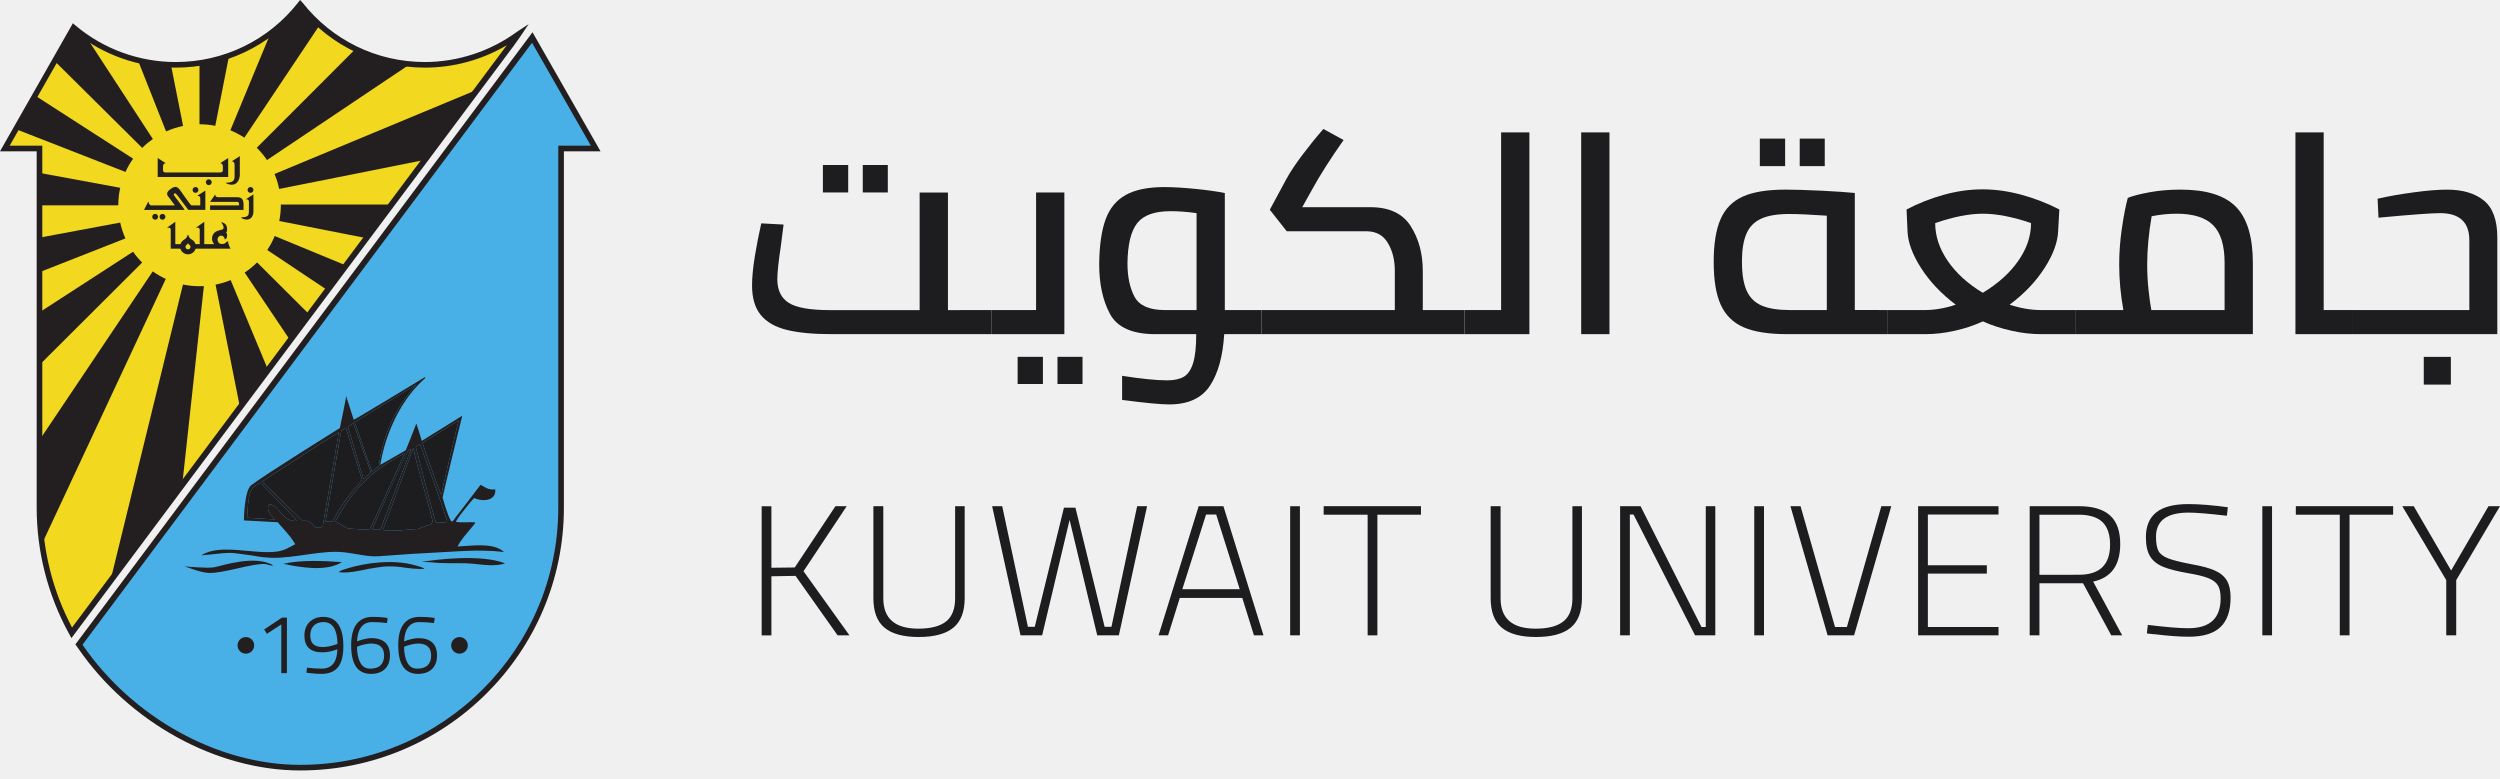
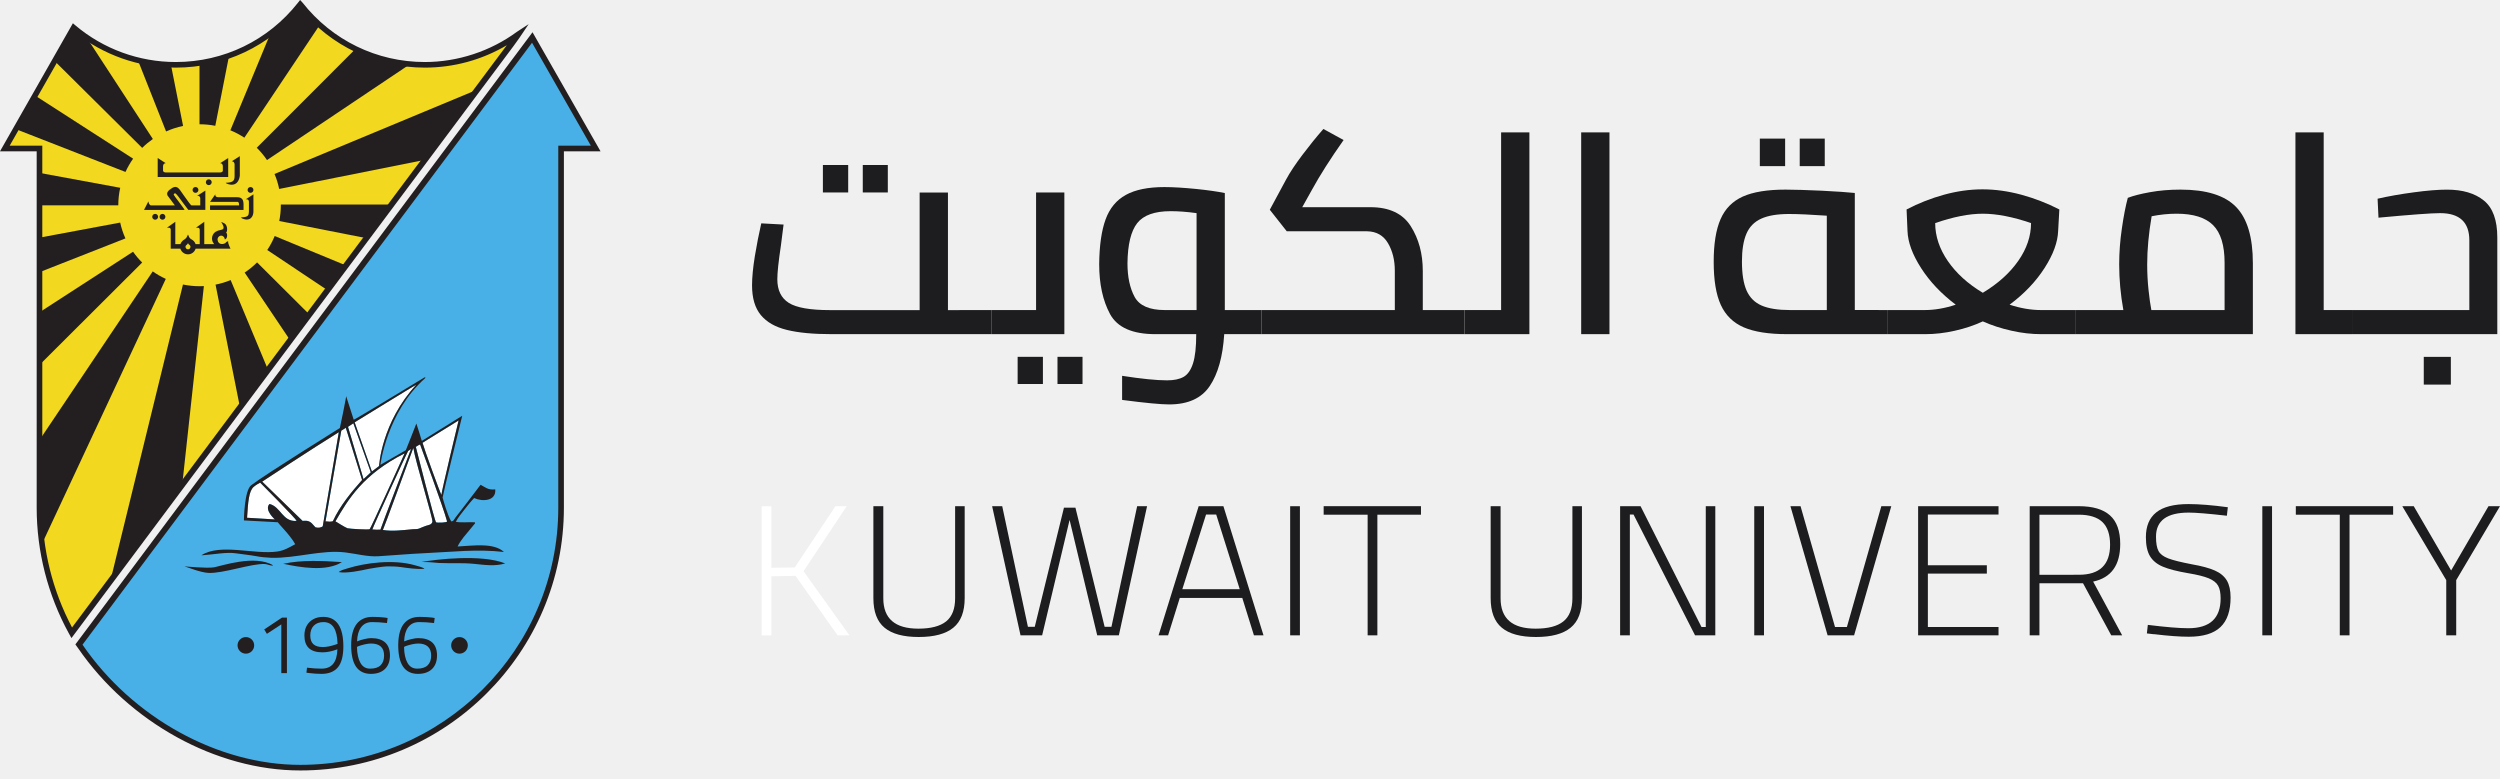
<svg xmlns="http://www.w3.org/2000/svg" width="244" height="76" viewBox="0 0 244 76" fill="none">
  <path d="M84.207 16.101H86.651V18.786H84.207V16.101ZM80.314 16.101H82.784V18.786H80.314V16.101ZM96.791 30.262V32.613H81.157C79.375 32.613 77.922 32.477 76.8 32.2C75.676 31.925 74.827 31.442 74.256 30.749C73.685 30.056 73.4 29.095 73.4 27.858C73.4 27.081 73.49 26.132 73.672 25.008C73.858 23.885 74.067 22.813 74.3 21.799L76.477 21.917L76.217 23.962C75.984 25.511 75.867 26.609 75.867 27.252C75.867 28.323 76.241 29.091 76.989 29.563C77.733 30.032 79.073 30.267 81.014 30.267H89.757V18.792H92.52V30.267L96.791 30.262Z" fill="#1d1d1f" />
  <path d="M103.211 34.826H105.654V37.479H103.211V34.826ZM99.321 34.826H101.788V37.479H99.321V34.826ZM103.881 18.786V32.613H96.791V30.262H101.121V18.786H103.881Z" fill="#1d1d1f" />
  <path d="M110.738 28.976C111.205 29.832 112.182 30.261 113.675 30.261H116.785V20.801C115.834 20.67 114.99 20.611 114.255 20.611C112.685 20.611 111.596 21.002 110.986 21.784C110.376 22.569 110.062 23.872 110.041 25.7C110.041 27.027 110.275 28.118 110.738 28.976ZM123.118 32.614H119.485C119.347 34.789 118.878 36.478 118.073 37.674C117.272 38.872 115.95 39.472 114.111 39.472C113.295 39.472 111.767 39.328 109.518 39.032V36.68C111.417 36.976 112.879 37.121 113.905 37.121C114.566 37.121 115.095 37.016 115.505 36.791C115.911 36.568 116.222 36.13 116.435 35.476C116.647 34.822 116.752 33.868 116.752 32.614H112.775C110.526 32.614 109.049 31.96 108.34 30.651C107.634 29.342 107.281 27.719 107.281 25.782C107.299 23.957 107.508 22.5 107.906 21.414C108.304 20.325 108.962 19.526 109.883 19.022C110.801 18.514 112.057 18.259 113.645 18.259C114.536 18.259 115.558 18.327 116.71 18.439C117.864 18.556 118.809 18.691 119.542 18.841V30.261H123.118L123.118 32.614Z" fill="#1d1d1f" />
  <path d="M142.935 30.262V32.614H123.115V30.262H136.135V26.418C136.135 25.387 135.911 24.492 135.468 23.736C135.023 22.978 134.341 22.591 133.435 22.574H125.588L123.932 20.472L125.528 17.512C125.896 16.831 126.425 16.032 127.113 15.119C127.801 14.207 128.483 13.364 129.162 12.588L131.135 13.668C129.837 15.51 128.812 17.123 128.055 18.508L127.098 20.222H133.755C135.594 20.222 136.907 20.843 137.69 22.076C138.473 23.313 138.865 24.77 138.865 26.447V30.261L142.935 30.262Z" fill="#1d1d1f" />
  <path d="M149.269 12.921V32.613H142.936V30.261H146.509V12.921H149.269Z" fill="#1d1d1f" />
  <path d="M154.324 12.921H157.084V32.613H154.324V12.921Z" fill="#1d1d1f" />
  <path d="M175.653 13.529H178.096V16.214H175.653V13.529ZM171.759 13.529H174.229V16.214H171.759V13.529ZM170.465 28.356C170.77 29.037 171.254 29.526 171.933 29.821C172.612 30.117 173.542 30.262 174.723 30.262H178.296V21.051C176.747 20.946 175.518 20.886 174.606 20.886C173.464 20.886 172.558 21.039 171.891 21.343C171.221 21.646 170.743 22.137 170.453 22.808C170.163 23.48 170.013 24.387 170.013 25.531C170.013 26.73 170.166 27.672 170.465 28.356ZM184.253 30.261V32.613H174.406C172.621 32.613 171.215 32.389 170.192 31.949C169.164 31.506 168.419 30.779 167.953 29.762C167.486 28.749 167.256 27.347 167.256 25.559C167.256 23.807 167.477 22.42 167.923 21.398C168.368 20.372 169.095 19.637 170.103 19.182C171.11 18.733 172.495 18.506 174.259 18.506C175.109 18.506 176.284 18.546 177.773 18.611C179.265 18.69 180.351 18.759 181.029 18.834V30.255L184.253 30.261Z" fill="#1d1d1f" />
  <path d="M190.107 25.477C190.932 26.675 192.072 27.71 193.522 28.576C194.993 27.69 196.148 26.656 196.982 25.462C197.813 24.274 198.229 23.044 198.229 21.772C196.447 21.164 194.88 20.858 193.522 20.858C192.185 20.858 190.636 21.165 188.875 21.772C188.875 23.044 189.285 24.281 190.107 25.477ZM202.532 30.262V32.614H199.248C198.298 32.614 197.323 32.508 196.327 32.28C195.328 32.059 194.395 31.756 193.522 31.368C192.688 31.755 191.779 32.06 190.792 32.28C189.805 32.503 188.845 32.614 187.915 32.614H184.252V30.262H187.828C188.815 30.262 189.832 30.088 190.879 29.737C189.464 28.669 188.337 27.472 187.493 26.155C186.65 24.84 186.211 23.635 186.172 22.546L186.082 20.443C187.245 19.834 188.462 19.357 189.73 19.006C191.001 18.656 192.254 18.48 193.492 18.48C194.733 18.48 195.995 18.657 197.287 19.006C198.573 19.358 199.808 19.834 200.992 20.443L200.875 22.546C200.835 23.635 200.396 24.84 199.55 26.155C198.71 27.472 197.57 28.669 196.138 29.737C197.202 30.088 198.228 30.262 199.218 30.262H202.532Z" fill="#1d1d1f" />
  <path d="M209.695 28.286C209.782 29.107 209.874 29.766 209.973 30.262H217.12V25.645C217.12 23.948 216.746 22.725 216.002 21.978C215.254 21.23 214.067 20.857 212.44 20.857C211.606 20.857 210.795 20.949 210 21.105C209.71 22.802 209.566 24.372 209.566 25.809C209.566 26.637 209.608 27.467 209.695 28.286ZM218.238 20.196C219.333 21.319 219.88 23.153 219.88 25.699V32.612H202.533V30.26H207.24C206.968 28.749 206.833 27.266 206.833 25.809C206.833 24.647 206.921 23.471 207.097 22.281C207.267 21.093 207.461 20.1 207.674 19.309C208.2 19.107 208.918 18.922 209.842 18.756C210.76 18.59 211.753 18.506 212.82 18.506C215.338 18.506 217.144 19.069 218.238 20.196Z" fill="#1d1d1f" />
  <path d="M229.555 30.261V32.613H224.035V12.921H226.792V30.261H229.555Z" fill="#1d1d1f" />
  <path d="M236.56 34.827H239.203V37.537H236.56V34.827ZM242.427 19.574C243.3 20.281 243.737 21.486 243.737 23.18V32.614H229.557V30.262H241.007V23.458C241.007 21.689 240.056 20.802 238.157 20.802C237.305 20.802 235.298 20.953 232.14 21.245L232.053 19.395C233.1 19.154 234.275 18.945 235.585 18.772C236.891 18.594 237.971 18.508 238.823 18.508C240.354 18.508 241.557 18.864 242.427 19.574Z" fill="#1d1d1f" />
-   <path d="M77.645 56.205L75.289 56.245V62.014H74.338V49.412H75.289V55.413L77.567 55.385L81.539 49.404H82.639L78.423 55.75L82.905 62.006H81.748L77.645 56.205Z" fill="#1d1d1f" />
+   <path d="M77.645 56.205L75.289 56.245V62.014H74.338V49.412H75.289V55.413L77.567 55.385L81.539 49.404H82.639L78.423 55.75L82.905 62.006H81.748L77.645 56.205Z" fill="white" />
  <path d="M86.334 61.267C85.604 60.665 85.242 59.7 85.242 58.377V49.404H86.211V58.394C86.211 60.369 87.35 61.357 89.629 61.357C90.846 61.357 91.749 61.122 92.338 60.653C92.927 60.183 93.22 59.428 93.22 58.393V49.403H94.153V58.376C94.153 59.7 93.782 60.664 93.041 61.267C92.299 61.873 91.175 62.171 89.668 62.171C88.173 62.171 87.063 61.873 86.334 61.267Z" fill="#1d1d1f" />
  <path d="M96.832 49.404H97.816L100.325 61.178H100.992L103.841 49.551H104.963L107.813 61.178H108.477L110.986 49.404H111.954L109.2 62.009H107.089L104.392 50.745L101.713 62.009H99.604L96.832 49.404Z" fill="#1d1d1f" />
  <path d="M118.701 50.218H117.711L115.394 57.508H120.998L118.701 50.218ZM121.246 58.356H115.148L114.006 62.009H113.076L116.991 49.404H119.404L123.318 62.009H122.385L121.246 58.356Z" fill="#1d1d1f" />
  <path d="M125.92 49.407H126.871V62.009H125.92V49.407Z" fill="#1d1d1f" />
  <path d="M133.481 50.235H129.189V49.403H138.687V50.235H134.432V62.009H133.481L133.481 50.235Z" fill="#1d1d1f" />
  <path d="M146.58 61.267C145.85 60.665 145.488 59.7 145.488 58.377V49.404H146.457V58.394C146.457 60.369 147.596 61.357 149.875 61.357C151.095 61.357 151.995 61.122 152.581 60.653C153.173 60.183 153.467 59.428 153.467 58.393V49.403H154.397V58.376C154.397 59.7 154.029 60.664 153.287 61.267C152.546 61.873 151.421 62.171 149.914 62.171C148.419 62.171 147.309 61.873 146.58 61.267Z" fill="#1d1d1f" />
  <path d="M167.414 49.404V62.009H165.438L159.433 50.218H159.074V62.009H158.123V49.404H160.118L166.065 61.195H166.484V49.404H167.414Z" fill="#1d1d1f" />
  <path d="M171.215 49.407H172.166V62.009H171.215V49.407Z" fill="#1d1d1f" />
  <path d="M174.746 49.404H175.733L179.097 61.195H180.257L183.618 49.404H184.59L180.96 62.009H178.376L174.746 49.404Z" fill="#1d1d1f" />
  <path d="M188.16 50.218V55.173H193.916V55.986H188.16V61.194H195.056V62.008H187.209V49.403H195.056V50.216L188.16 50.218Z" fill="#1d1d1f" />
  <path d="M202.903 56.097C204.931 56.097 205.944 55.118 205.944 53.166C205.944 52.165 205.693 51.428 205.194 50.95C204.691 50.476 203.923 50.235 202.885 50.235H199.049V56.098L202.903 56.097ZM198.098 49.404H202.885C204.255 49.404 205.269 49.705 205.932 50.299C206.599 50.895 206.934 51.828 206.934 53.094C206.934 55.167 206.052 56.39 204.291 56.764L207.123 62.009H206.058L203.304 56.928H199.049V62.009H198.098L198.098 49.404Z" fill="#1d1d1f" />
  <path d="M210.22 61.902L209.535 61.822L209.628 60.988C211.38 61.205 212.693 61.315 213.581 61.315C215.686 61.315 216.733 60.345 216.733 58.404C216.733 57.874 216.653 57.459 216.488 57.165C216.326 56.869 216.015 56.629 215.567 56.441C215.118 56.256 214.448 56.09 213.56 55.943C212.499 55.762 211.676 55.551 211.102 55.31C210.525 55.07 210.106 54.726 209.837 54.279C209.571 53.833 209.439 53.218 209.439 52.434C209.439 51.347 209.777 50.54 210.456 50.004C211.132 49.465 212.182 49.198 213.602 49.198C214.64 49.198 215.917 49.303 217.436 49.506L217.343 50.336C215.543 50.131 214.305 50.029 213.62 50.029C211.491 50.029 210.426 50.811 210.426 52.378C210.426 53.006 210.505 53.47 210.666 53.771C210.821 54.072 211.138 54.313 211.608 54.495C212.074 54.675 212.846 54.868 213.925 55.075C214.885 55.243 215.633 55.446 216.165 55.681C216.697 55.916 217.086 56.239 217.334 56.648C217.579 57.06 217.705 57.613 217.705 58.311C217.705 59.614 217.376 60.579 216.715 61.204C216.057 61.832 215.025 62.145 213.62 62.145C212.771 62.145 211.637 62.066 210.22 61.893" fill="#1d1d1f" />
  <path d="M220.803 49.407H221.751V62.008H220.803V49.407Z" fill="#1d1d1f" />
  <path d="M228.363 50.235H224.072V49.403H233.57V50.235H229.314V62.009H228.363V50.235Z" fill="#1d1d1f" />
  <path d="M238.754 56.621L234.463 49.404H235.581L239.229 55.68L242.878 49.404H243.999L239.726 56.621V62.009H238.754L238.754 56.621Z" fill="#1d1d1f" />
  <path d="M41.465 6.327C36.533 6.384 32.14 4.022 29.316 0.432L29.308 0.423L29.299 0.432C26.476 4.022 22.086 6.327 17.154 6.327C13.357 6.327 9.88 4.96 7.19 2.693L0.475 14.494H3.856V49.557C3.856 54.039 5.024 58.249 7.069 61.902L51.058 2.985C51.058 2.985 47.268 6.26 41.465 6.327Z" fill="#F2D81F" />
  <path d="M51.88 3.535L7.631 62.811C12.19 69.659 20.443 74.923 29.306 74.923C43.365 74.923 54.761 63.567 54.761 49.557V14.494H58.143L51.88 3.535Z" fill="#49B0E7" />
  <path d="M37.764 55.279C38.169 55.273 38.68 55.286 39.098 55.343C39.864 55.451 40.562 55.559 41.43 55.524C41.337 55.375 40.667 55.219 40.492 55.168C38.402 54.564 35.63 54.933 33.907 55.477C33.594 55.578 33.263 55.642 33.059 55.836C33.827 55.985 35.228 55.69 35.968 55.524C36.169 55.477 37.385 55.286 37.764 55.279Z" fill="#231F20" />
  <path d="M27.639 55.031C29.304 55.371 31.831 55.833 33.372 54.86C31.559 54.742 29.419 54.624 27.639 55.031Z" fill="#231F20" />
  <path d="M17.994 55.276C18.339 55.368 19.545 55.874 20.339 55.915C21.771 55.992 24.528 54.984 25.861 55.05C26.139 55.067 26.404 55.251 26.669 55.184C24.924 54.103 21.593 55.238 20.923 55.365C20.25 55.492 17.994 55.276 17.994 55.276Z" fill="#231F20" />
  <path d="M41.117 54.853C41.867 54.834 42.479 54.926 42.818 54.946C43.947 54.999 45.108 54.917 46.263 55.031C47.29 55.136 48.321 55.292 49.31 54.99C47.003 54.071 42.613 54.583 41.117 54.853Z" fill="#231F20" />
-   <path d="M36.192 46.101L34.488 41.313L33.965 41.66L35.48 46.766L36.192 46.101Z" fill="#1d1d1f" />
-   <path d="M33.751 41.755C33.768 41.742 33.31 42.041 33.31 42.032C33.306 42 31.776 50.889 31.77 50.886C32.095 50.911 32.267 50.946 32.487 50.87C33.199 49.34 34.29 48.034 35.34 46.845C35.34 46.845 33.741 41.742 33.751 41.755Z" fill="#1d1d1f" />
-   <path d="M25.59 47.004L29.53 50.838C29.53 50.838 29.849 50.813 29.977 50.838C30.404 50.927 30.525 51.213 30.784 51.464C31.035 51.547 31.335 51.499 31.498 51.375C31.516 51.328 33.068 42.181 33.068 42.181C30.541 43.742 25.59 47.004 25.59 47.004Z" fill="#1d1d1f" />
-   <path d="M36.998 45.484C36.998 45.484 37.225 41.237 40.635 37.543C40.653 37.498 34.615 41.218 34.615 41.218L36.297 46.015L36.998 45.484Z" fill="#1d1d1f" />
-   <path d="M44.761 41.033C44.782 41.033 41.216 43.218 41.238 43.218C41.372 43.742 42.98 48.18 43.082 48.304C43.079 48.008 44.761 41.033 44.761 41.033Z" fill="#1d1d1f" />
-   <path d="M24.745 47.529C24.285 47.951 24.209 48.997 24.113 50.533L26.831 50.698C26.831 50.698 25.756 49.76 26.305 49.188C27.425 49.471 27.568 50.959 28.95 50.838C28.954 50.685 25.393 47.106 25.393 47.106C25.393 47.106 24.968 47.322 24.745 47.529Z" fill="#1d1d1f" />
-   <path d="M40.187 44.124C39.875 44.966 37.406 51.728 37.367 51.725C38.334 51.887 39.342 51.735 40.305 51.652C40.538 51.633 40.717 51.665 40.928 51.579C41.141 51.493 41.342 51.398 41.559 51.325C41.805 51.239 42.137 51.236 42.204 50.918C42.268 50.625 40.516 44.934 40.35 43.755C40.337 43.663 40.191 44.117 40.187 44.124Z" fill="#1d1d1f" />
-   <path d="M40.584 43.612C40.584 43.612 42.422 50.883 42.559 50.978C42.664 51.045 43.669 51.013 43.634 50.883C43.296 49.589 41.002 43.383 41.002 43.383C40.938 43.383 40.584 43.612 40.584 43.612Z" fill="#1d1d1f" />
-   <path d="M39.83 44.019C39.616 44.337 36.413 51.394 36.34 51.674C36.541 51.703 36.927 51.706 37.128 51.696C37.163 51.518 40.117 43.822 40.117 43.822L39.83 44.019Z" fill="#1d1d1f" />
-   <path d="M32.738 50.883C32.738 50.883 33.737 51.512 33.916 51.56C34.136 51.614 35.976 51.725 36.078 51.649C36.187 51.569 39.339 44.591 39.492 44.251C35.453 46.273 33.963 48.746 32.738 50.883Z" fill="#1d1d1f" />
+   <path d="M36.192 46.101L34.488 41.313L33.965 41.66L35.48 46.766L36.192 46.101Z" fill="white" />
+   <path d="M33.751 41.755C33.768 41.742 33.31 42.041 33.31 42.032C33.306 42 31.776 50.889 31.77 50.886C32.095 50.911 32.267 50.946 32.487 50.87C33.199 49.34 34.29 48.034 35.34 46.845C35.34 46.845 33.741 41.742 33.751 41.755Z" fill="white" />
+   <path d="M25.59 47.004L29.53 50.838C29.53 50.838 29.849 50.813 29.977 50.838C30.404 50.927 30.525 51.213 30.784 51.464C31.035 51.547 31.335 51.499 31.498 51.375C31.516 51.328 33.068 42.181 33.068 42.181C30.541 43.742 25.59 47.004 25.59 47.004Z" fill="white" />
+   <path d="M36.998 45.484C36.998 45.484 37.225 41.237 40.635 37.543C40.653 37.498 34.615 41.218 34.615 41.218L36.297 46.015L36.998 45.484Z" fill="white" />
+   <path d="M44.761 41.033C44.782 41.033 41.216 43.218 41.238 43.218C41.372 43.742 42.98 48.18 43.082 48.304C43.079 48.008 44.761 41.033 44.761 41.033Z" fill="white" />
+   <path d="M24.745 47.529C24.285 47.951 24.209 48.997 24.113 50.533L26.831 50.698C26.831 50.698 25.756 49.76 26.305 49.188C27.425 49.471 27.568 50.959 28.95 50.838C28.954 50.685 25.393 47.106 25.393 47.106C25.393 47.106 24.968 47.322 24.745 47.529Z" fill="white" />
+   <path d="M40.187 44.124C39.875 44.966 37.406 51.728 37.367 51.725C38.334 51.887 39.342 51.735 40.305 51.652C40.538 51.633 40.717 51.665 40.928 51.579C41.141 51.493 41.342 51.398 41.559 51.325C41.805 51.239 42.137 51.236 42.204 50.918C42.268 50.625 40.516 44.934 40.35 43.755C40.337 43.663 40.191 44.117 40.187 44.124Z" fill="white" />
+   <path d="M40.584 43.612C40.584 43.612 42.422 50.883 42.559 50.978C42.664 51.045 43.669 51.013 43.634 50.883C43.296 49.589 41.002 43.383 41.002 43.383C40.938 43.383 40.584 43.612 40.584 43.612Z" fill="white" />
+   <path d="M39.83 44.019C39.616 44.337 36.413 51.394 36.34 51.674C36.541 51.703 36.927 51.706 37.128 51.696C37.163 51.518 40.117 43.822 40.117 43.822L39.83 44.019Z" fill="white" />
+   <path d="M32.738 50.883C32.738 50.883 33.737 51.512 33.916 51.56C34.136 51.614 35.976 51.725 36.078 51.649C36.187 51.569 39.339 44.591 39.492 44.251C35.453 46.273 33.963 48.746 32.738 50.883Z" fill="white" />
  <path d="M26.305 49.188C25.756 49.76 26.831 50.698 26.831 50.698L24.113 50.533C24.209 48.997 24.285 47.951 24.745 47.529C24.968 47.322 25.392 47.106 25.392 47.106C25.392 47.106 28.959 50.685 28.95 50.838C27.568 50.959 27.425 49.471 26.305 49.188ZM33.068 42.181C33.068 42.181 31.515 51.328 31.499 51.372C31.336 51.503 31.036 51.547 30.784 51.464C30.526 51.213 30.404 50.927 29.977 50.838C29.849 50.813 29.53 50.838 29.53 50.838L25.59 47.004C25.59 47.004 30.541 43.739 33.068 42.181ZM33.31 42.032C33.31 42.041 33.767 41.746 33.751 41.755C33.742 41.746 35.34 46.845 35.34 46.845C34.29 48.034 33.199 49.341 32.487 50.87C32.267 50.946 32.095 50.911 31.77 50.886C31.774 50.889 33.304 42 33.31 42.032ZM34.488 41.313L36.191 46.101L35.48 46.763L33.965 41.66L34.488 41.313ZM40.636 37.543C37.222 41.237 36.998 45.485 36.998 45.485L36.297 46.016L34.615 41.218C34.615 41.218 40.655 37.498 40.636 37.543ZM39.493 44.248C39.34 44.591 36.188 51.569 36.083 51.649C35.978 51.725 34.137 51.614 33.917 51.56C33.738 51.512 32.739 50.883 32.739 50.883C33.965 48.746 35.454 46.273 39.493 44.248ZM39.831 44.019L40.118 43.822C40.118 43.822 37.164 51.515 37.129 51.697C36.928 51.706 36.542 51.703 36.341 51.678C36.411 51.398 39.739 44.156 39.831 44.019ZM40.351 43.755C40.517 44.934 42.269 50.625 42.205 50.918C42.138 51.236 41.806 51.239 41.56 51.325C41.343 51.398 41.142 51.493 40.929 51.579C40.718 51.665 40.539 51.633 40.307 51.652C39.343 51.735 38.335 51.887 37.368 51.725C37.408 51.728 39.876 44.966 40.189 44.124C40.192 44.121 40.339 43.663 40.351 43.755ZM41.002 43.383C41.002 43.383 43.296 49.589 43.634 50.883C43.669 51.016 42.664 51.045 42.559 50.978C42.419 50.886 40.584 43.612 40.584 43.612C40.584 43.612 40.938 43.383 41.002 43.383ZM44.761 41.031C44.761 41.031 43.079 48.009 43.082 48.304C42.98 48.18 41.372 43.742 41.238 43.218C41.217 43.218 44.783 41.031 44.761 41.031ZM44.662 53.337C44.812 53.019 45.025 52.711 45.258 52.415C45.587 51.995 45.957 51.601 46.231 51.239C46.266 51.194 46.455 51.042 46.321 50.972C45.724 50.943 45.006 51.032 44.486 50.927C44.598 50.711 44.748 50.495 44.888 50.304C45.038 50.101 45.185 49.913 45.338 49.725C45.635 49.344 45.944 48.953 46.276 48.61C47.086 48.985 48.439 48.912 48.337 47.761C47.616 47.856 47.322 47.519 46.904 47.312C46.116 48.362 45.217 49.528 44.441 50.527C44.333 50.663 44.257 50.911 44.039 50.883C43.647 50.25 43.216 48.613 43.197 48.562C43.175 48.498 45.111 40.569 45.115 40.576C45.111 40.569 41.191 43.03 41.168 43.03C41.018 42.49 40.795 41.844 40.635 41.333C40.653 41.333 39.608 43.939 39.608 43.939L37.126 45.367C37.126 45.367 37.751 40.239 41.484 36.92C41.529 36.882 41.558 36.828 41.439 36.828C39.956 37.734 34.532 41.015 34.523 40.964C34.52 40.945 33.776 38.64 33.782 38.659C33.822 38.64 33.192 41.73 33.17 41.774C33.192 41.774 25.938 46.263 24.515 47.36C23.829 47.885 23.806 50.794 23.806 50.794L27.112 50.972C27.386 51.331 27.721 51.649 28.008 51.999C28.12 52.135 28.231 52.275 28.34 52.415C28.512 52.634 28.678 52.863 28.812 53.114C28.263 53.413 27.75 53.728 27.067 53.827C24.815 54.154 21.484 52.994 19.646 54.202C20.929 54.116 22.106 53.862 23.054 54.008C23.347 54.052 24.668 54.211 24.962 54.275C25.36 54.361 26.069 54.431 26.499 54.443C28.917 54.494 31.422 53.639 33.693 53.916C34.778 54.049 35.885 54.351 36.906 54.291C38.456 54.202 39.895 54.059 41.43 53.992C44.068 53.877 46.573 53.566 49.185 53.874C48.2 52.946 46.206 53.258 44.662 53.337Z" fill="#231F20" />
  <path d="M42.08 63.984C42.08 64.394 41.965 64.712 41.742 64.928C41.518 65.151 41.174 65.259 40.721 65.259C40.296 65.259 39.987 65.078 39.773 64.699C39.559 64.321 39.445 63.796 39.435 63.138L39.585 63.065C39.729 63.011 39.92 62.954 40.172 62.893C40.424 62.836 40.632 62.808 40.81 62.808C41.222 62.808 41.538 62.906 41.755 63.1C41.968 63.291 42.08 63.59 42.08 63.984ZM42.192 62.709C41.882 62.426 41.423 62.28 40.826 62.28C40.638 62.28 40.415 62.312 40.156 62.375C39.904 62.436 39.7 62.496 39.547 62.56L39.445 62.601C39.462 62.016 39.588 61.555 39.831 61.227C40.089 60.884 40.44 60.716 40.906 60.716C41.352 60.716 41.818 60.744 42.29 60.801L42.364 60.811L42.424 60.315L42.147 60.271C41.761 60.226 41.356 60.207 40.944 60.207C40.277 60.207 39.757 60.439 39.4 60.9C39.046 61.358 38.867 62.057 38.867 62.979C38.867 63.904 39.027 64.607 39.339 65.065C39.662 65.532 40.15 65.771 40.794 65.771C41.375 65.771 41.837 65.612 42.163 65.297C42.488 64.985 42.654 64.537 42.654 63.968C42.654 63.418 42.498 62.995 42.192 62.709Z" fill="#231F20" />
  <path d="M25.787 61.434L26.049 61.863L27.456 60.941V65.698H28.004V60.277H27.523L25.787 61.434Z" fill="#231F20" />
  <path d="M32.944 62.846L32.746 62.91C32.28 63.072 31.862 63.151 31.499 63.151C30.679 63.151 30.283 62.782 30.283 62.023C30.283 61.619 30.398 61.294 30.625 61.066C30.851 60.834 31.17 60.716 31.569 60.716C32.456 60.716 32.906 61.412 32.944 62.846ZM31.544 60.207C31.18 60.207 30.858 60.28 30.583 60.43C30.309 60.579 30.092 60.792 29.936 61.066C29.786 61.336 29.709 61.657 29.709 62.023C29.709 62.569 29.856 62.986 30.149 63.259C30.439 63.533 30.886 63.669 31.473 63.669C31.91 63.669 32.402 63.571 32.931 63.37C32.888 64.642 32.382 65.259 31.384 65.259C30.96 65.259 30.506 65.23 30.041 65.173L29.964 65.163L29.907 65.656L30.175 65.691C30.621 65.742 31.03 65.771 31.384 65.771C32.095 65.771 32.631 65.551 32.985 65.122C33.333 64.699 33.512 64.016 33.512 63.091C33.512 61.177 32.848 60.207 31.544 60.207Z" fill="#231F20" />
  <path d="M37.486 63.984C37.486 64.394 37.371 64.712 37.148 64.928C36.925 65.151 36.58 65.259 36.127 65.259C35.703 65.259 35.393 65.078 35.179 64.699C34.966 64.321 34.851 63.796 34.841 63.138L34.994 63.065C35.135 63.011 35.326 62.954 35.578 62.893C35.83 62.836 36.038 62.808 36.216 62.808C36.628 62.808 36.947 62.906 37.161 63.1C37.378 63.291 37.486 63.59 37.486 63.984ZM36.232 62.28C36.044 62.28 35.821 62.312 35.562 62.375C35.31 62.436 35.106 62.496 34.953 62.56L34.851 62.601C34.868 62.016 34.994 61.555 35.24 61.227C35.495 60.884 35.846 60.716 36.312 60.716C36.759 60.716 37.224 60.744 37.697 60.801L37.77 60.811L37.831 60.315L37.553 60.271C37.167 60.226 36.762 60.207 36.35 60.207C35.684 60.207 35.163 60.439 34.806 60.9C34.452 61.358 34.273 62.057 34.273 62.979C34.273 63.904 34.433 64.607 34.746 65.065C35.068 65.532 35.556 65.771 36.2 65.771C36.784 65.771 37.244 65.612 37.569 65.297C37.894 64.982 38.06 64.537 38.06 63.968C38.06 63.418 37.904 62.995 37.598 62.709C37.288 62.426 36.829 62.28 36.232 62.28Z" fill="#231F20" />
  <path d="M24.571 63.561C24.255 63.876 23.739 63.876 23.423 63.561C23.104 63.243 23.104 62.731 23.423 62.414C23.739 62.099 24.255 62.099 24.571 62.414C24.887 62.731 24.887 63.243 24.571 63.561Z" fill="#231F20" />
  <path d="M45.421 63.561C45.102 63.876 44.588 63.876 44.272 63.561C43.953 63.243 43.953 62.731 44.272 62.414C44.588 62.099 45.102 62.099 45.421 62.414C45.737 62.731 45.737 63.243 45.421 63.561Z" fill="#231F20" />
  <path d="M31.202 2.442C30.516 1.831 29.884 1.154 29.316 0.432L29.308 0.42L29.299 0.432C28.463 1.497 27.484 2.448 26.396 3.262L22.484 12.717C22.966 12.914 23.422 13.155 23.85 13.438L31.202 2.442Z" fill="#231F20" />
  <path d="M3.854 42.951V49.557C3.854 50.752 3.937 51.925 4.099 53.076L16.181 27.22C15.734 27.014 15.307 26.772 14.908 26.489L3.854 42.951Z" fill="#231F20" />
  <path d="M12.985 24.569L3.852 30.482V35.619L13.876 25.624C13.547 25.3 13.253 24.947 12.985 24.569Z" fill="#231F20" />
  <path d="M3.854 23.195V26.565L12.241 23.268C12.021 22.779 11.848 22.261 11.73 21.723L3.854 23.195Z" fill="#231F20" />
  <path d="M16.682 6.32C14.595 6.238 13.463 5.885 13.463 5.885L16.21 12.831C16.733 12.593 17.291 12.412 17.869 12.291L16.682 6.32Z" fill="#231F20" />
  <path d="M21.012 12.278L22.358 5.43C21.433 5.761 20.469 6.006 19.471 6.155V12.129C19.47 12.129 19.474 12.129 19.471 12.129C19.997 12.129 20.514 12.18 21.012 12.278Z" fill="#231F20" />
  <path d="M26.059 15.622L40.001 6.273C40.001 6.273 37.531 6.171 34.686 4.788L25.061 14.421C25.431 14.786 25.766 15.19 26.059 15.622Z" fill="#231F20" />
  <path d="M11.733 18.328L3.854 16.875V20.038H11.545C11.545 20.035 11.545 20.035 11.545 20.032C11.545 19.447 11.612 18.875 11.733 18.328Z" fill="#231F20" />
  <path d="M8.447 3.647C8.013 3.348 7.589 3.033 7.187 2.693L5.33 5.955L13.877 14.434C14.196 14.116 14.547 13.826 14.917 13.566L8.447 3.647Z" fill="#231F20" />
  <path d="M3.416 9.321L1.547 12.605L12.247 16.783C12.455 16.325 12.703 15.893 12.991 15.486L3.416 9.321Z" fill="#231F20" />
  <path d="M24.448 18.821C24.608 18.821 24.735 18.694 24.735 18.538C24.735 18.379 24.608 18.252 24.448 18.252C24.292 18.252 24.164 18.379 24.164 18.538C24.164 18.694 24.291 18.821 24.448 18.821Z" fill="#231F20" />
  <path d="M22.896 16.045C22.896 16.3 22.9 16.719 22.896 17.164C22.893 17.584 22.813 17.822 22.035 17.838C22.124 17.975 22.504 18.029 22.609 18.029C23.366 18.029 23.407 17.117 23.407 17.117V15.238L22.625 15.74C22.785 15.74 22.896 15.877 22.896 16.045Z" fill="#231F20" />
  <path d="M18.348 24.333C18.213 24.333 18.105 24.225 18.105 24.092C18.105 23.99 18.169 23.923 18.252 23.869C18.303 23.822 18.322 23.787 18.348 23.726C18.374 23.787 18.398 23.822 18.443 23.869C18.529 23.92 18.59 23.99 18.59 24.092C18.59 24.225 18.482 24.333 18.348 24.333ZM22.265 23.542L22.243 23.548C22.103 23.577 22.011 23.71 21.985 23.73C21.829 23.838 21.296 23.942 21.235 23.405C21.214 23.183 21.395 22.998 21.593 22.998C21.777 22.998 21.927 23.16 21.944 23.367L22.007 23.342C22.205 23.243 22.218 22.789 22.065 22.706C22.227 22.595 22.224 21.953 21.883 21.79C21.813 21.756 21.586 21.66 21.586 21.66C21.586 21.66 21.841 22.045 21.822 22.207C21.805 22.347 21.771 22.372 21.653 22.413C21.554 22.445 21.42 22.468 21.27 22.512C21.244 22.519 21.05 22.614 21.028 22.63C20.824 22.773 20.69 23.011 20.69 23.278C20.69 23.491 20.776 23.685 20.91 23.828C20.68 23.828 19.937 23.828 19.937 23.828V21.644L19.127 22.226H19.321C19.42 22.226 19.49 22.309 19.493 22.426V23.828H19.091C19.024 23.615 18.865 23.45 18.654 23.342C18.489 23.256 18.425 23.075 18.348 22.89C18.271 23.078 18.195 23.243 18.042 23.342C17.844 23.456 17.678 23.619 17.608 23.828H17.11V21.644L16.297 22.226H16.491C16.594 22.226 16.664 22.309 16.664 22.426V24.267H17.602V24.26C17.694 24.585 17.994 24.823 18.348 24.823C18.699 24.823 18.993 24.591 19.091 24.273H22.499C22.499 24.273 22.262 23.806 22.266 23.621L22.265 23.542Z" fill="#231F20" />
  <path d="M23.77 19.968C23.767 19.517 23.642 19.247 23.135 19.247H21.304C21.148 19.247 21.014 19.174 21.014 19.059V18.964L20.5 19.701H23.189C23.301 19.701 23.33 19.857 23.33 19.978C23.33 20.003 23.327 20.026 23.327 20.045C23.25 20.045 20.5 20.045 20.5 20.045V20.49H23.77L23.77 19.968Z" fill="#231F20" />
  <path d="M24.734 18.97L23.988 19.45H24.084C24.208 19.45 24.294 19.552 24.294 19.686V20.655C24.281 21.011 24.243 21.189 23.576 21.212H23.525L23.552 21.253C23.669 21.383 23.973 21.428 24.072 21.431C24.757 21.424 24.735 20.649 24.735 20.649L24.734 18.97Z" fill="#231F20" />
  <path d="M15.858 20.875C15.702 20.875 15.574 21.002 15.574 21.157C15.574 21.316 15.702 21.444 15.858 21.444C16.018 21.444 16.142 21.316 16.142 21.157C16.142 21.002 16.018 20.875 15.858 20.875Z" fill="#231F20" />
  <path d="M17.103 20.487C17.346 20.487 17.904 20.487 18.003 20.487C18.086 20.487 17.02 19.161 16.963 19.024C16.963 19.024 16.915 18.875 17.113 18.868C17.257 18.961 17.486 19.282 17.786 19.695C18.086 20.111 18.364 20.471 18.364 20.471L18.372 20.48H20.041V18.601L19.24 19.116H19.339C19.457 19.116 19.543 19.218 19.546 19.352V20.045H18.679C18.648 20.061 18.241 19.517 17.875 18.983C17.498 18.449 17.31 18.045 16.806 18.341C16.404 18.595 16.222 18.814 16.353 19.085L17.067 20.045H14.739C14.617 20.051 14.515 19.838 14.499 19.739L14.482 19.654L14.443 19.733C14.443 19.733 14.108 20.366 14.076 20.445L14.059 20.487H14.885C15.357 20.487 16.618 20.493 17.103 20.487Z" fill="#231F20" />
  <path d="M18.795 18.538C18.795 18.694 18.922 18.821 19.082 18.821C19.238 18.821 19.366 18.694 19.366 18.538C19.366 18.379 19.239 18.252 19.082 18.252C18.922 18.252 18.795 18.379 18.795 18.538Z" fill="#231F20" />
  <path d="M20.092 17.784C20.092 17.943 20.219 18.07 20.376 18.07C20.532 18.07 20.663 17.943 20.663 17.784C20.663 17.628 20.532 17.501 20.376 17.501C20.22 17.501 20.092 17.628 20.092 17.784Z" fill="#231F20" />
  <path d="M15.142 20.874C14.985 20.874 14.857 21.002 14.857 21.157C14.857 21.316 14.985 21.444 15.142 21.444C15.301 21.444 15.429 21.316 15.429 21.157C15.429 21.002 15.301 20.874 15.142 20.874Z" fill="#231F20" />
  <path d="M22.272 15.422L21.491 15.925C21.654 15.925 21.749 16.061 21.749 16.23V16.691C21.704 16.786 21.593 16.834 21.465 16.834H16.198C16.07 16.834 15.959 16.786 15.914 16.691V16.23C15.914 16.061 16.01 15.925 16.172 15.925L15.391 15.422V17.273H22.272L22.272 15.422Z" fill="#231F20" />
  <path d="M27.406 19.965C27.406 19.987 27.409 20.01 27.409 20.032C27.409 20.556 27.355 21.071 27.256 21.571L35.911 23.275L38.38 19.965L27.406 19.965Z" fill="#231F20" />
  <path d="M19.899 27.923C19.759 27.929 19.619 27.935 19.478 27.935C18.923 27.935 18.381 27.875 17.857 27.77L10.685 57.056L17.755 47.592L19.899 27.923Z" fill="#231F20" />
  <path d="M26.811 23.036C26.613 23.52 26.368 23.974 26.084 24.403L32.082 28.403L33.9 25.964L26.811 23.036Z" fill="#231F20" />
  <path d="M25.091 25.611C24.721 25.98 24.316 26.314 23.879 26.603L28.399 33.33L30.295 30.793L25.091 25.611Z" fill="#231F20" />
  <path d="M22.511 27.335C22.042 27.529 21.548 27.678 21.037 27.78L23.459 39.95L26.224 36.246L22.511 27.335Z" fill="#231F20" />
  <path d="M26.793 16.98C26.991 17.444 27.144 17.934 27.246 18.442L41.666 15.565L46.834 8.644L26.793 16.98Z" fill="#231F20" />
  <path d="M57.668 14.22H54.487V49.557C54.487 63.393 43.191 74.65 29.306 74.65C21.27 74.65 12.937 70.05 8.053 62.922L51.926 4.171L57.668 14.22ZM51.974 3.147L7.494 62.712L7.357 62.894L7.609 63.246C12.592 70.504 21.111 75.197 29.306 75.197C43.494 75.197 55.036 63.695 55.036 49.557V14.767H58.612L51.974 3.147Z" fill="#231F20" />
  <path d="M0.944 14.22L7.264 3.112C10.053 5.363 13.556 6.6 17.151 6.6C21.882 6.6 26.304 4.511 29.306 0.858C32.305 4.511 36.727 6.6 41.464 6.6C44.288 6.6 47.041 5.846 49.466 4.413L7.032 61.24C5.13 57.654 4.128 53.62 4.128 49.557V14.22H0.944ZM50.445 3.109C47.858 5.007 44.667 6.053 41.464 6.053C36.778 6.053 32.426 3.939 29.517 0.245L29.29 0L29.083 0.264C26.186 3.942 21.837 6.053 17.151 6.053C13.571 6.053 10.094 4.785 7.366 2.483L7.114 2.27L0 14.767H3.58V49.557C3.58 53.823 4.661 58.055 6.706 61.793L6.77 61.908C6.805 61.978 6.843 62.045 6.882 62.111L6.974 62.277L50.126 4.489L50.707 3.678L51.597 2.356L50.445 3.109Z" fill="#231F20" />
</svg>
